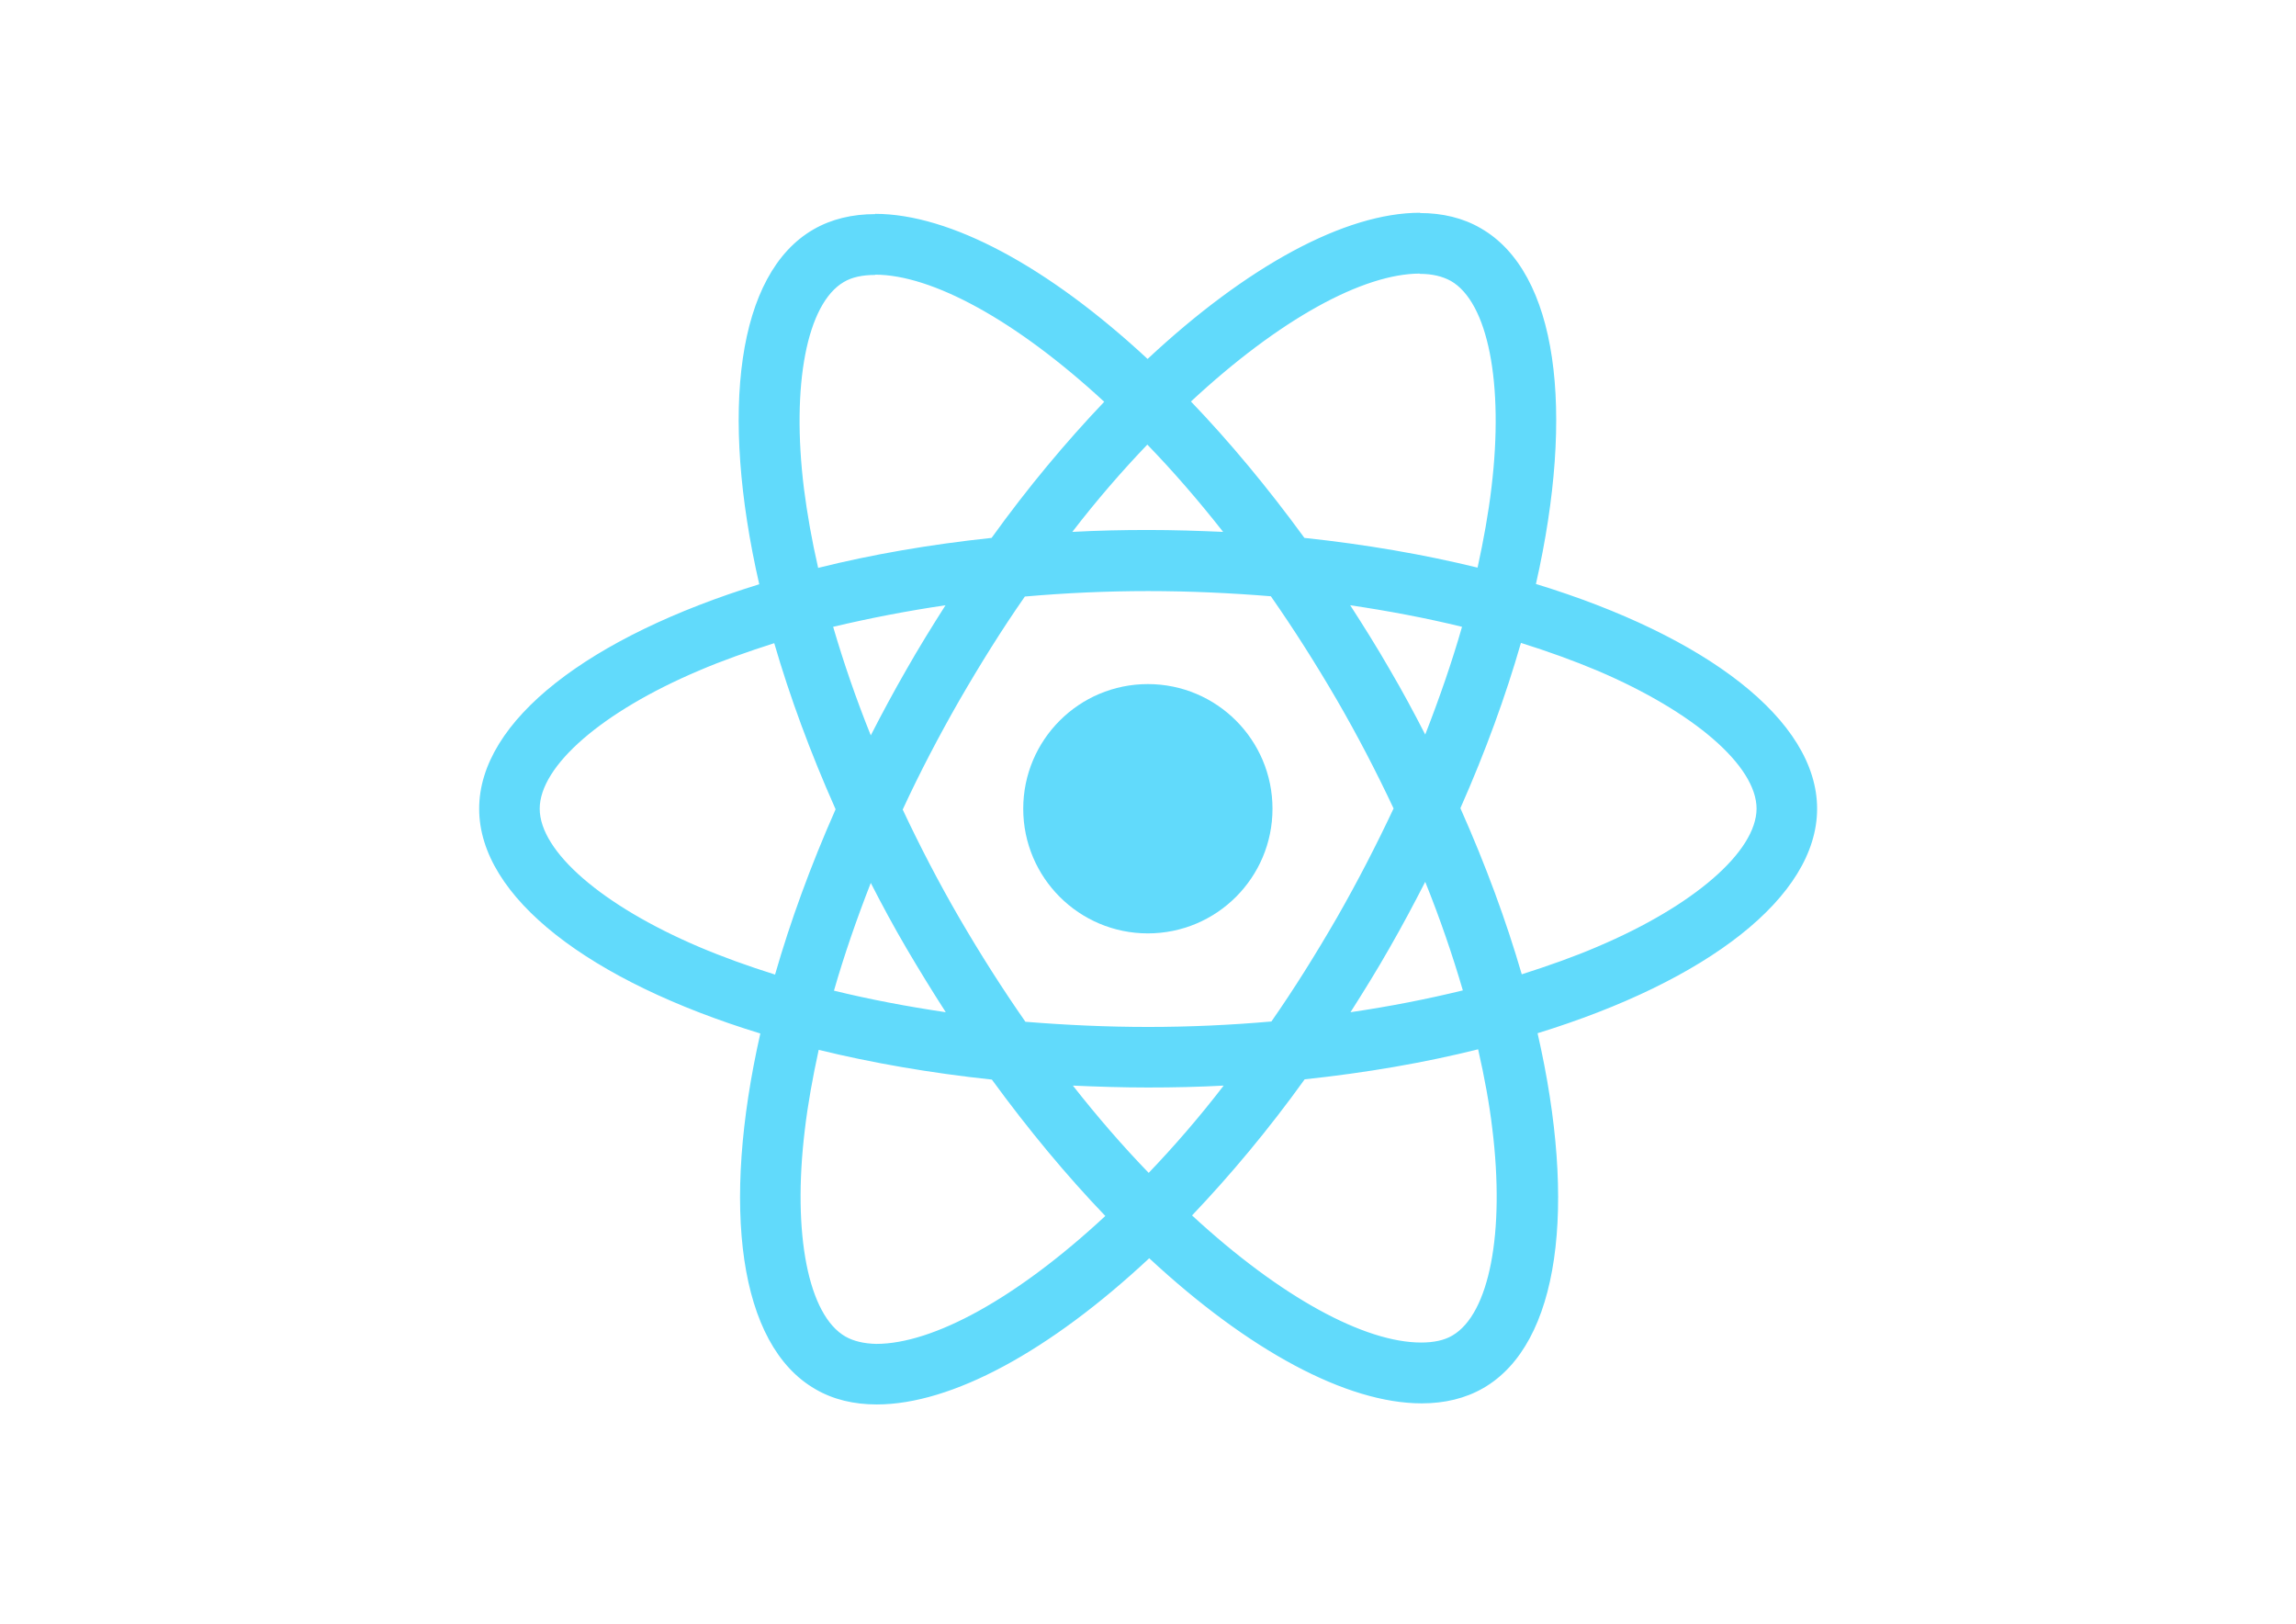
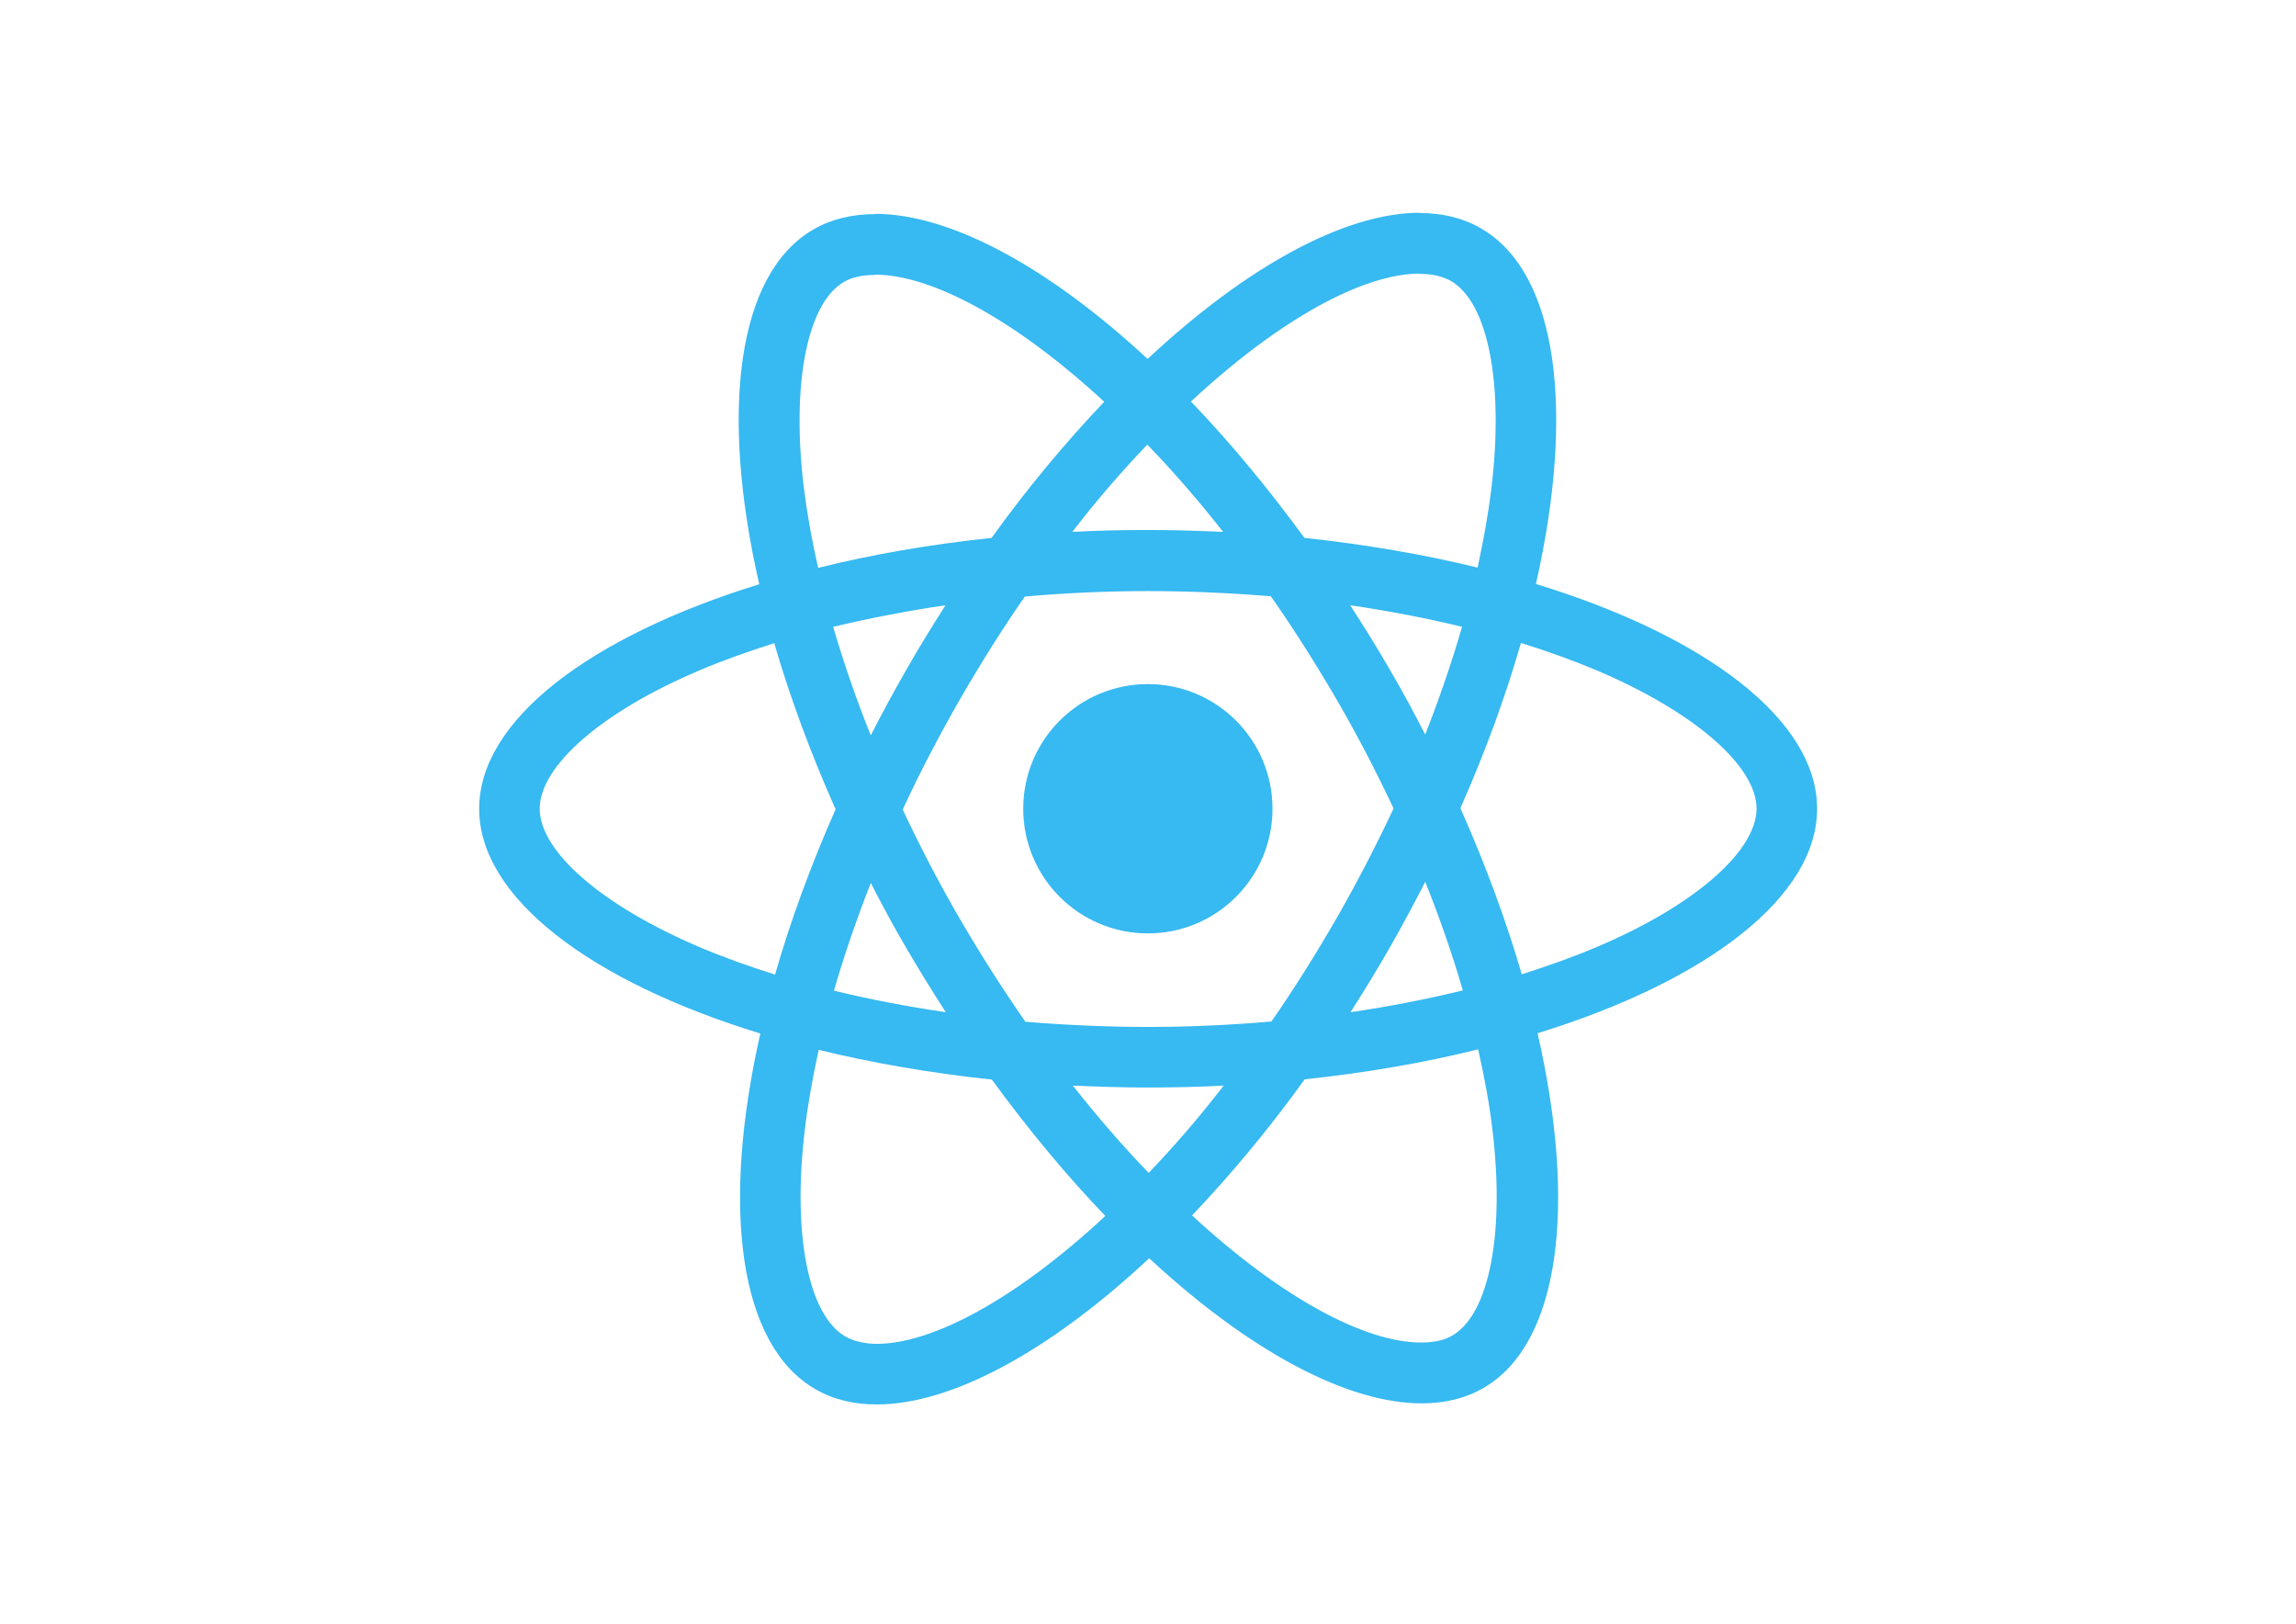
<svg xmlns="http://www.w3.org/2000/svg" viewBox="0 0 841.9 595.3">
-   <g fill="#61DAFB">
+   <g fill="#37b9f1">
    <path d="M666.3 296.5c0-32.5-40.7-63.3-103.1-82.4 14.4-63.6 8-114.2-20.2-130.4-6.5-3.8-14.1-5.6-22.4-5.6v22.3c4.6 0 8.3.9 11.4 2.6 13.6 7.8 19.5 37.5 14.9 75.7-1.1 9.4-2.9 19.3-5.1 29.4-19.6-4.8-41-8.5-63.5-10.9-13.5-18.5-27.5-35.3-41.6-50 32.6-30.3 63.2-46.9 84-46.9V78c-27.5 0-63.5 19.6-99.9 53.6-36.4-33.8-72.4-53.2-99.9-53.2v22.3c20.7 0 51.4 16.5 84 46.6-14 14.7-28 31.4-41.3 49.9-22.6 2.4-44 6.1-63.6 11-2.3-10-4-19.7-5.2-29-4.7-38.2 1.1-67.9 14.6-75.8 3-1.8 6.9-2.6 11.5-2.6V78.5c-8.4 0-16 1.8-22.6 5.6-28.1 16.2-34.4 66.7-19.9 130.1-62.2 19.2-102.7 49.9-102.7 82.3 0 32.5 40.7 63.3 103.1 82.4-14.4 63.6-8 114.2 20.2 130.4 6.5 3.8 14.1 5.6 22.5 5.6 27.5 0 63.5-19.6 99.9-53.6 36.4 33.8 72.4 53.2 99.9 53.2 8.4 0 16-1.8 22.6-5.6 28.1-16.2 34.4-66.7 19.9-130.1 62-19.1 102.5-49.9 102.5-82.3zm-130.2-66.7c-3.7 12.9-8.3 26.2-13.5 39.5-4.1-8-8.4-16-13.1-24-4.6-8-9.5-15.8-14.4-23.4 14.2 2.1 27.9 4.7 41 7.9zm-45.8 106.5c-7.8 13.5-15.8 26.3-24.1 38.2-14.9 1.3-30 2-45.2 2-15.1 0-30.2-.7-45-1.9-8.3-11.9-16.4-24.6-24.2-38-7.6-13.1-14.5-26.4-20.8-39.8 6.2-13.4 13.2-26.8 20.7-39.9 7.8-13.5 15.8-26.3 24.1-38.2 14.9-1.3 30-2 45.2-2 15.1 0 30.2.7 45 1.9 8.3 11.9 16.4 24.6 24.2 38 7.6 13.1 14.5 26.4 20.8 39.8-6.3 13.4-13.2 26.8-20.7 39.9zm32.3-13c5.4 13.4 10 26.8 13.8 39.8-13.1 3.2-26.9 5.9-41.2 8 4.9-7.7 9.8-15.6 14.4-23.7 4.6-8 8.9-16.1 13-24.1zM421.2 430c-9.3-9.6-18.6-20.3-27.8-32 9 .4 18.2.7 27.5.7 9.4 0 18.7-.2 27.8-.7-9 11.7-18.3 22.4-27.5 32zm-74.4-58.9c-14.2-2.1-27.9-4.7-41-7.9 3.7-12.9 8.3-26.2 13.5-39.5 4.1 8 8.4 16 13.1 24 4.7 8 9.5 15.8 14.4 23.4zM420.7 163c9.3 9.6 18.6 20.3 27.8 32-9-.4-18.2-.7-27.5-.7-9.4 0-18.7.2-27.8.7 9-11.7 18.3-22.4 27.5-32zm-74 58.9c-4.9 7.7-9.8 15.6-14.4 23.7-4.6 8-8.9 16-13 24-5.4-13.4-10-26.8-13.8-39.8 13.1-3.1 26.9-5.8 41.2-7.9zm-90.5 125.2c-35.4-15.1-58.3-34.9-58.3-50.6 0-15.7 22.9-35.6 58.3-50.6 8.6-3.7 18-7 27.7-10.1 5.7 19.6 13.2 40 22.5 60.9-9.2 20.8-16.6 41.1-22.2 60.6-9.9-3.1-19.3-6.5-28-10.2zM310 490c-13.6-7.8-19.5-37.5-14.9-75.7 1.1-9.4 2.9-19.3 5.1-29.4 19.6 4.8 41 8.5 63.5 10.9 13.5 18.5 27.5 35.3 41.6 50-32.6 30.3-63.2 46.9-84 46.9-4.5-.1-8.3-1-11.3-2.7zm237.2-76.2c4.7 38.2-1.1 67.9-14.6 75.8-3 1.8-6.9 2.6-11.5 2.6-20.7 0-51.4-16.5-84-46.6 14-14.7 28-31.4 41.3-49.9 22.6-2.4 44-6.1 63.6-11 2.3 10.1 4.1 19.8 5.2 29.1zm38.5-66.7c-8.6 3.7-18 7-27.7 10.1-5.7-19.6-13.2-40-22.5-60.9 9.2-20.8 16.6-41.1 22.2-60.6 9.9 3.1 19.3 6.5 28.1 10.2 35.4 15.1 58.3 34.9 58.3 50.6-.1 15.7-23 35.6-58.4 50.6zM320.8 78.4z" />
    <circle cx="420.9" cy="296.5" r="45.7" />
    <path d="M520.5 78.1z" />
  </g>
</svg>
